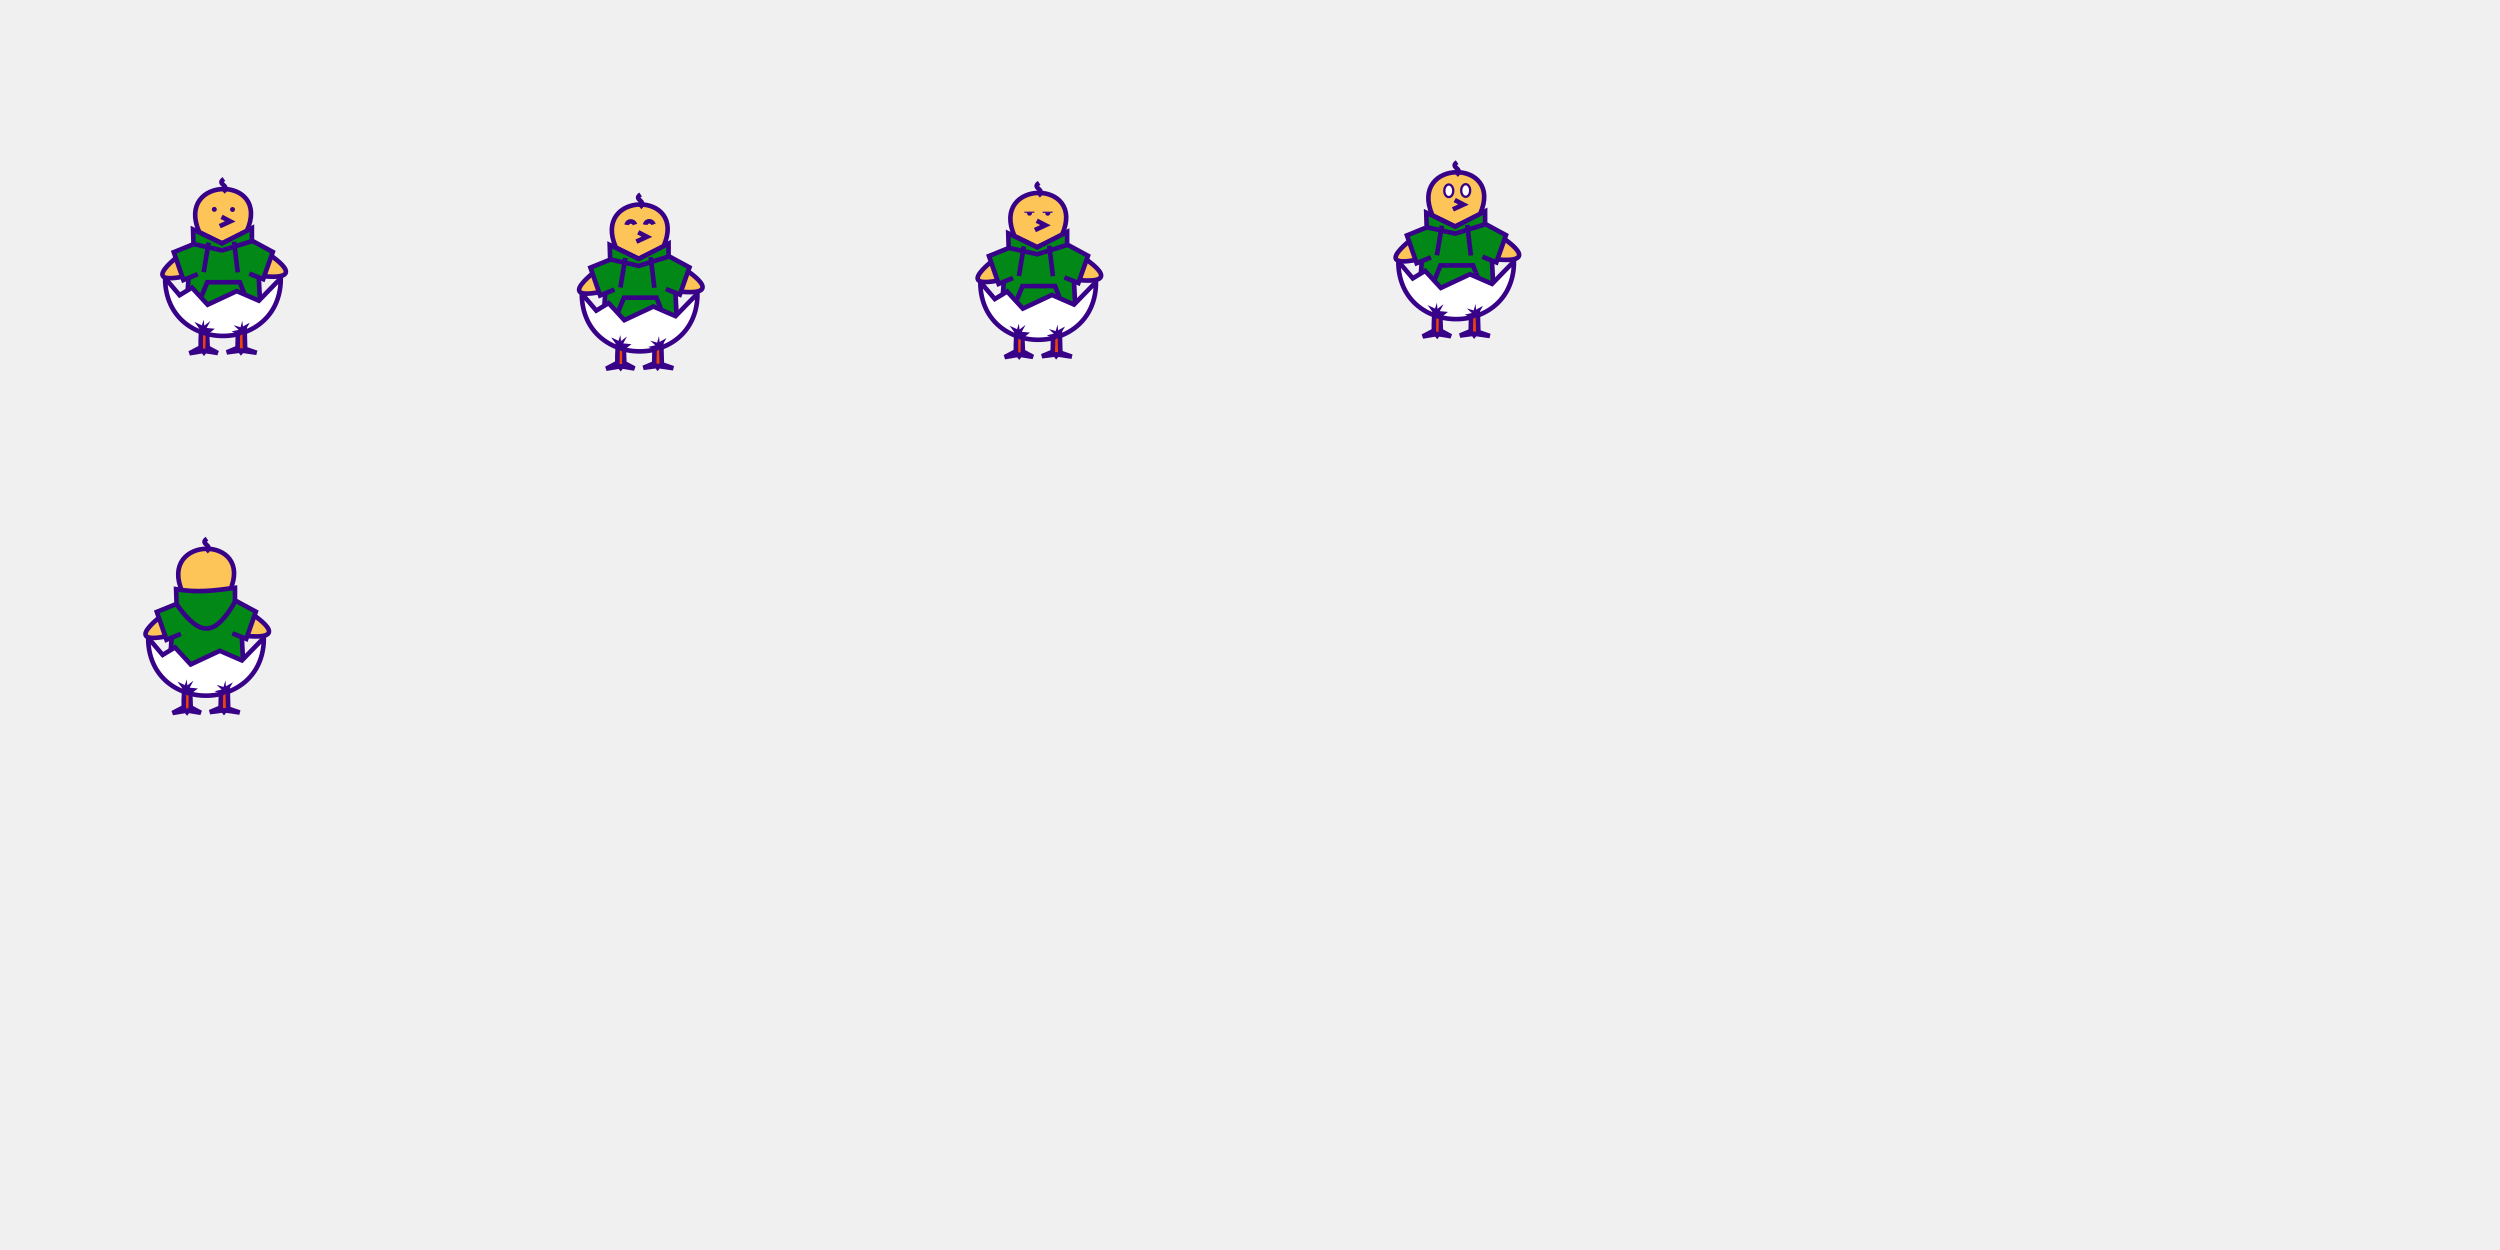
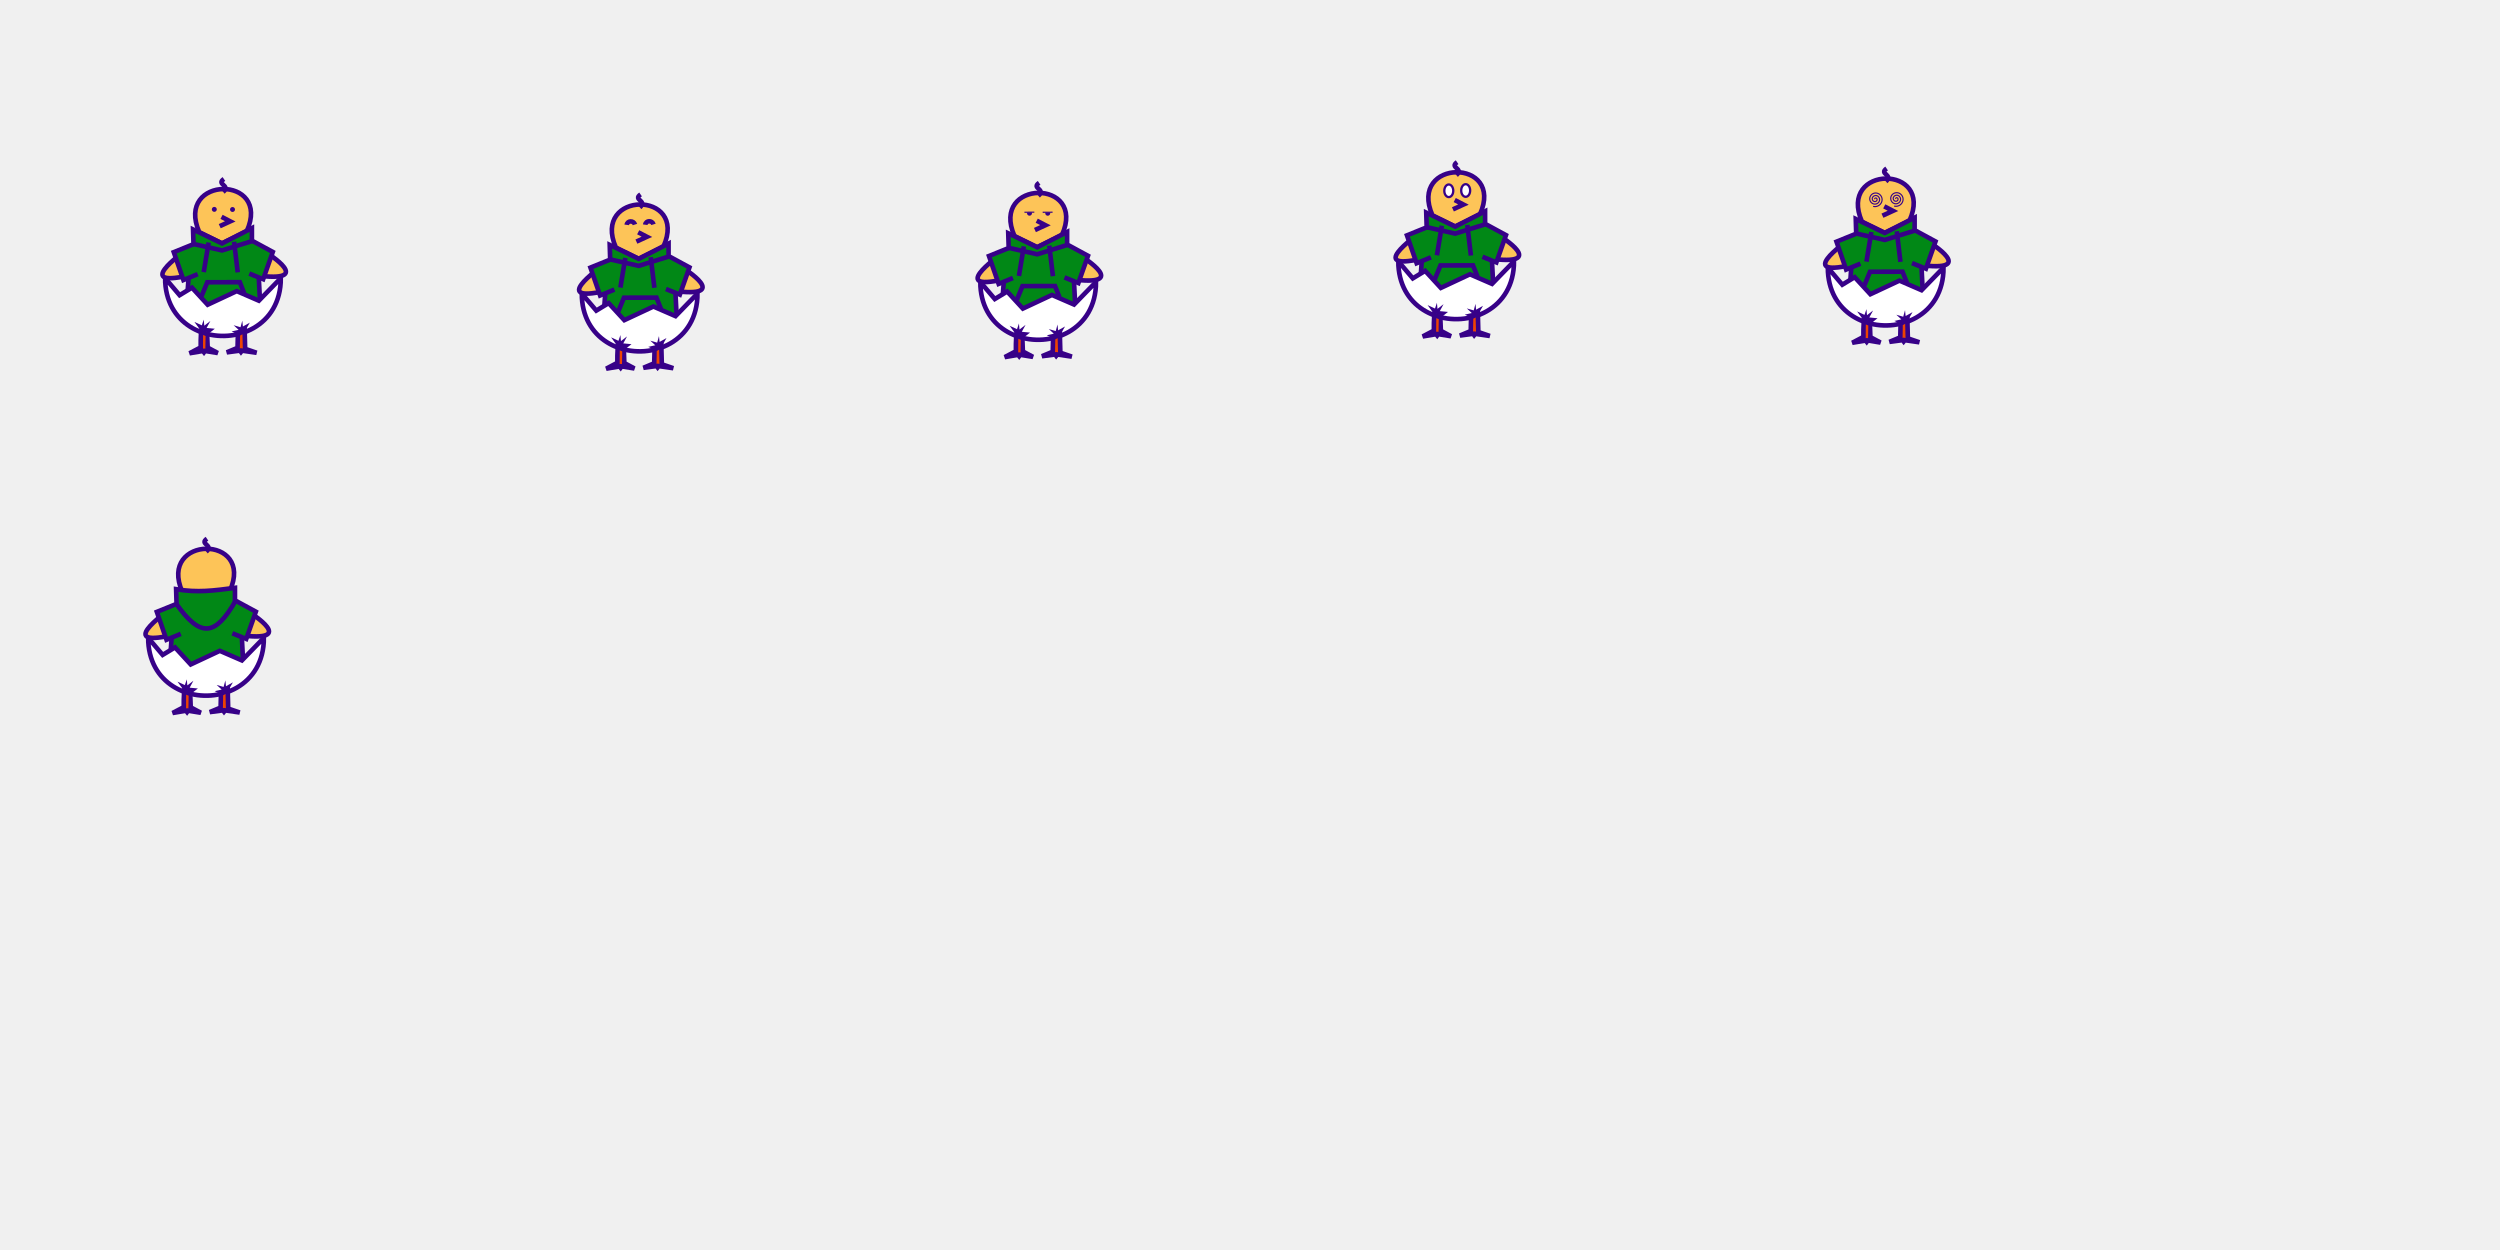
<svg xmlns="http://www.w3.org/2000/svg" xmlns:xlink="http://www.w3.org/1999/xlink" width="6480" height="3240" viewBox="0 0 540 270" version="1.1" id="svg1">
  <defs id="defs1">
    <linearGradient id="swatch44">
      <stop style="stop-color:#ff80f1;stop-opacity:1;" offset="0" id="stop44" />
    </linearGradient>
    <linearGradient id="swatch43">
      <stop style="stop-color:#ff80f1;stop-opacity:1;" offset="0" id="stop43" />
    </linearGradient>
    <pattern xlink:href="#pattern12" preserveAspectRatio="xMidYMid" id="pattern15" patternTransform="translate(-4.2089842e-6,-2.1347655e-5)" />
    <pattern xlink:href="#pattern11" preserveAspectRatio="xMidYMid" id="pattern13" patternTransform="translate(-4.2089842e-6,-1.1347656e-5)" />
    <pattern patternUnits="userSpaceOnUse" width="145.163" height="23.961" patternTransform="translate(194.6471,528.9346)" preserveAspectRatio="xMidYMid" id="pattern11">
      <rect style="fill:#ffffff;stroke:#6002ee;stroke-width:12;stroke-dasharray:none" id="rect11-6" width="133.163" height="11.961" x="6" y="6" rx="18" />
    </pattern>
    <pattern patternUnits="userSpaceOnUse" width="145.163" height="23.961" patternTransform="translate(194.6471,528.9346)" preserveAspectRatio="xMidYMid" id="pattern12">
      <rect style="fill:url(#pattern13);stroke:none" width="145.163" height="23.961" x="0" y="0" id="rect12" />
    </pattern>
    <pattern patternUnits="userSpaceOnUse" width="145.163" height="23.961" patternTransform="translate(194.6471,528.9346)" preserveAspectRatio="xMidYMid" id="pattern14">
      <rect style="fill:url(#pattern15);stroke:none" width="145.163" height="23.961" x="0" y="0" id="rect13" />
    </pattern>
  </defs>
  <g id="layer1">
    <path style="fill:#018816;fill-opacity:1;stroke:#370188;stroke-width:1;stroke-dasharray:none;stroke-opacity:1" d="m 40.908,57.404 -0.771,11.231 16.226,0.436 -0.637,-12.471 z" id="path25-4" />
    <path style="fill:#ffffff;fill-opacity:1;stroke:#370188;stroke-width:1;stroke-dasharray:none;stroke-opacity:1" d="m 35.661,60.065 c 0,4.987 2.239,8.481 5.377,10.484 0.747,0.476 1.544,0.869 2.374,1.176 7.344,2.72 17.256,-1.167 17.248,-11.66 l -4.746,4.884 -4.772,-2.071 -6.286,2.942 -3.388,-3.682 -2.674,1.62 z" id="path1-8" />
    <path style="fill:#370189;fill-opacity:1;stroke:#370188;stroke-width:0;stroke-dasharray:none;stroke-opacity:1" d="m 43.197,71.194 -1.205,-1.661 1.597,0.741 0.418,-1.237 0.119,1.305 1.313,-1.008 -0.811,1.501 1.774,0.172 -1.163,0.913 z" id="path3-2" />
    <path style="fill:#370189;fill-opacity:1;stroke:#370188;stroke-width:0;stroke-dasharray:none;stroke-opacity:1" d="m 53.007,71.363 0.956,-1.678 -1.495,0.836 -0.129,-1.259 -0.389,1.415 -1.488,-0.43 1.074,1 -1.506,0.341 1.418,0.719 z" id="path3-1-5" />
    <path style="fill:#ee4302;fill-opacity:1;stroke:#370188;stroke-width:1;stroke-dasharray:none;stroke-opacity:1" d="m 43.384,71.613 c -0.029,0.261 -0.035,3.427 -0.035,3.427 l -2.412,1.264 2.888,-0.488 0.234,0.286 0.221,-0.294 2.757,0.446 -2.181,-1.169 c 0,0 0.022,-2.829 0.004,-2.867 z" id="path7-8" />
    <path style="fill:#ee4302;fill-opacity:1;stroke:#370188;stroke-width:1;stroke-dasharray:none;stroke-opacity:1" d="m 52.845,71.381 0.107,3.971 2.479,0.848 -3.143,-0.458 -0.234,0.286 -0.221,-0.294 -2.859,0.378 2.336,-0.977 c 0,0 0.052,-2.899 0.057,-2.959 z" id="path7-4-0" />
    <path style="fill:none;fill-opacity:1;stroke:#370188;stroke-width:1;stroke-dasharray:none;stroke-opacity:1" d="m 43.541,63.954 1.23,-2.985 7.025,-0.017 0.962,2.422" id="path19-60" />
    <path style="fill:#fdc458;fill-opacity:1;stroke:#370188;stroke-width:1;stroke-dasharray:none;stroke-opacity:1" d="m 39.874,54.271 c 0,0 -12.117,8.57 2.191,4.91 z" id="path17-0" />
    <path style="fill:#fdc458;fill-opacity:1;stroke:#370188;stroke-width:1;stroke-dasharray:none;stroke-opacity:1" d="m 57.591,54.598 c 0,0 10.804,6.674 -2.373,4.858 z" id="path16-7" />
    <path style="fill:#fdc458;fill-opacity:1;stroke:#370188;stroke-width:1;stroke-dasharray:none;stroke-opacity:1" d="m 53.301,49.937 c 5.488,-12.265 -15.632,-12.077 -10.265,0.203 l 4.911,2.424 z" id="path23-5" />
    <path style="fill:#018816;fill-opacity:1;stroke:#370188;stroke-width:1;stroke-dasharray:none;stroke-opacity:1" d="m 42.708,59.217 -3.087,1.275 -2.086,-6.027 4.259,-1.721 -0.096,-3.178 6.26,3.017 6.453,-3.306 v 2.697 l 4.511,2.448 -2.076,5.887 -3.002,-1.215" id="path12-0" />
    <circle style="fill:#370188;fill-opacity:1;stroke:none;stroke-width:2.562;stroke-dasharray:none;stroke-opacity:1" id="path9-8" cx="46.29" cy="45.224" r="0.537" />
    <circle style="fill:#370188;fill-opacity:1;stroke:none;stroke-width:2.562;stroke-dasharray:none;stroke-opacity:1" id="path9-4" cx="50.225" cy="45.251" r="0.537" />
    <path style="fill:none;fill-opacity:1;stroke:#370188;stroke-width:1;stroke-dasharray:none;stroke-opacity:1" d="m 41.699,52.679 6.26,1.412 6.613,-2.054" id="path22-1" />
    <path style="fill:none;fill-opacity:1;stroke:#370188;stroke-width:1;stroke-dasharray:none;stroke-opacity:1" d="m 45.067,52.381 -1.062,6.396" id="path10-79" />
    <path style="fill:none;fill-opacity:1;stroke:#370188;stroke-width:1;stroke-dasharray:none;stroke-opacity:1" d="m 50.56,52.221 0.788,6.607" id="path11-71" />
    <path style="fill:none;fill-opacity:1;stroke:#370188;stroke-width:1;stroke-dasharray:none;stroke-opacity:1" d="m 47.85,46.839 1.884,0.975 -2.274,1.04" id="path24-70" />
    <path style="fill:none;fill-opacity:1;stroke:#370188;stroke-width:1;stroke-dasharray:none;stroke-opacity:1" d="m 48.201,41.463 c 1.703,-1.483 -1.593,-1.593 0.165,-2.801" id="path26-0" />
    <path style="fill:#018816;fill-opacity:1;stroke:#370188;stroke-width:1;stroke-dasharray:none;stroke-opacity:1" d="m 307.277,53.772 -0.771,11.231 16.226,0.436 -0.637,-12.471 z" id="path25-4-5" />
    <path style="fill:#ffffff;fill-opacity:1;stroke:#370188;stroke-width:1;stroke-dasharray:none;stroke-opacity:1" d="m 302.03,56.433 c 0,4.987 2.239,8.481 5.377,10.484 0.747,0.476 1.544,0.869 2.374,1.176 7.344,2.72 17.256,-1.167 17.248,-11.66 l -4.746,4.884 -4.772,-2.071 -6.286,2.942 -3.388,-3.682 -2.674,1.62 z" id="path1-8-6" />
    <path style="fill:#370189;fill-opacity:1;stroke:#370188;stroke-width:0;stroke-dasharray:none;stroke-opacity:1" d="m 309.566,67.562 -1.205,-1.661 1.597,0.741 0.418,-1.237 0.119,1.305 1.313,-1.008 -0.811,1.501 1.774,0.172 -1.163,0.913 z" id="path3-2-5" />
    <path style="fill:#370189;fill-opacity:1;stroke:#370188;stroke-width:0;stroke-dasharray:none;stroke-opacity:1" d="m 319.375,67.731 0.956,-1.678 -1.495,0.836 -0.129,-1.259 -0.389,1.415 -1.488,-0.43 1.074,1 -1.506,0.341 1.418,0.719 z" id="path3-1-5-4" />
    <path style="fill:#ee4302;fill-opacity:1;stroke:#370188;stroke-width:1;stroke-dasharray:none;stroke-opacity:1" d="m 309.753,67.981 c -0.029,0.261 -0.035,3.427 -0.035,3.427 l -2.412,1.264 2.888,-0.488 0.234,0.286 0.221,-0.294 2.757,0.446 -2.181,-1.169 c 0,0 0.022,-2.829 0.004,-2.867 z" id="path7-8-04" />
    <path style="fill:#ee4302;fill-opacity:1;stroke:#370188;stroke-width:1;stroke-dasharray:none;stroke-opacity:1" d="m 319.214,67.749 0.107,3.971 2.479,0.848 -3.143,-0.458 -0.234,0.286 -0.221,-0.294 -2.859,0.378 2.336,-0.977 c 0,0 0.052,-2.899 0.057,-2.959 z" id="path7-4-0-0" />
    <path style="fill:none;fill-opacity:1;stroke:#370188;stroke-width:1;stroke-dasharray:none;stroke-opacity:1" d="m 309.91,60.322 1.23,-2.985 7.025,-0.017 0.962,2.422" id="path19-60-4" />
    <path style="fill:#fdc458;fill-opacity:1;stroke:#370188;stroke-width:1;stroke-dasharray:none;stroke-opacity:1" d="m 306.243,50.64 c 0,0 -12.117,8.57 2.191,4.91 z" id="path17-0-4" />
    <path style="fill:#fdc458;fill-opacity:1;stroke:#370188;stroke-width:1;stroke-dasharray:none;stroke-opacity:1" d="m 323.96,50.967 c 0,0 10.804,6.674 -2.373,4.858 z" id="path16-7-3" />
    <path style="fill:#fdc458;fill-opacity:1;stroke:#370188;stroke-width:1;stroke-dasharray:none;stroke-opacity:1" d="m 319.67,46.305 c 5.488,-12.265 -15.632,-12.077 -10.265,0.203 l 4.911,2.424 z" id="path23-5-43" />
    <path style="fill:#018816;fill-opacity:1;stroke:#370188;stroke-width:1;stroke-dasharray:none;stroke-opacity:1" d="m 309.077,55.585 -3.087,1.275 -2.086,-6.027 4.259,-1.721 -0.096,-3.178 6.26,3.017 6.453,-3.306 v 2.697 l 4.511,2.448 -2.076,5.887 -3.002,-1.215" id="path12-0-7" />
    <path style="fill:none;fill-opacity:1;stroke:#370188;stroke-width:1;stroke-dasharray:none;stroke-opacity:1" d="m 308.068,49.048 6.26,1.412 6.613,-2.054" id="path22-1-2" />
    <path style="fill:none;fill-opacity:1;stroke:#370188;stroke-width:1;stroke-dasharray:none;stroke-opacity:1" d="m 311.436,48.749 -1.062,6.396" id="path10-79-3" />
    <path style="fill:none;fill-opacity:1;stroke:#370188;stroke-width:1;stroke-dasharray:none;stroke-opacity:1" d="m 316.928,48.59 0.788,6.607" id="path11-71-9" />
    <path style="fill:none;fill-opacity:1;stroke:#370188;stroke-width:1;stroke-dasharray:none;stroke-opacity:1" d="m 314.219,43.208 1.884,0.975 -2.274,1.04" id="path24-70-3" />
    <path style="fill:none;fill-opacity:1;stroke:#370188;stroke-width:1;stroke-dasharray:none;stroke-opacity:1" d="m 314.57,37.832 c 1.703,-1.483 -1.593,-1.593 0.165,-2.801" id="path26-0-54" />
    <ellipse style="fill:#ffffff;fill-opacity:1;stroke:#370188;stroke-width:0.5;stroke-dasharray:none;stroke-opacity:1" id="path9-9" cx="312.937" cy="41.209" rx="0.968" ry="1.362" />
    <ellipse style="fill:#ffffff;fill-opacity:1;stroke:#370188;stroke-width:0.5;stroke-dasharray:none;stroke-opacity:1" id="path9-2-0" cx="316.587" cy="41.147" rx="0.968" ry="1.365" />
    <path style="fill:#018816;fill-opacity:1;stroke:#370188;stroke-width:1;stroke-dasharray:none;stroke-opacity:1" d="m 130.908,60.737 -0.771,11.231 16.226,0.436 -0.637,-12.471 z" id="path25-4-0" />
    <path style="fill:#ffffff;fill-opacity:1;stroke:#370188;stroke-width:1;stroke-dasharray:none;stroke-opacity:1" d="m 125.661,63.398 c 0,4.987 2.239,8.481 5.377,10.484 0.747,0.476 1.544,0.869 2.374,1.176 7.344,2.72 17.256,-1.167 17.248,-11.66 l -4.746,4.884 -4.772,-2.071 -6.286,2.942 -3.388,-3.682 -2.674,1.62 z" id="path1-8-5" />
    <path style="fill:#370189;fill-opacity:1;stroke:#370188;stroke-width:0;stroke-dasharray:none;stroke-opacity:1" d="m 133.197,74.527 -1.205,-1.661 1.597,0.741 0.418,-1.237 0.119,1.305 1.313,-1.008 -0.811,1.501 1.774,0.172 -1.163,0.913 z" id="path3-2-0" />
    <path style="fill:#370189;fill-opacity:1;stroke:#370188;stroke-width:0;stroke-dasharray:none;stroke-opacity:1" d="m 143.007,74.696 0.956,-1.678 -1.495,0.836 -0.129,-1.259 -0.389,1.415 -1.488,-0.43 1.074,1 -1.506,0.341 1.418,0.719 z" id="path3-1-5-5" />
    <path style="fill:#ee4302;fill-opacity:1;stroke:#370188;stroke-width:1;stroke-dasharray:none;stroke-opacity:1" d="m 133.384,74.946 c -0.029,0.261 -0.035,3.427 -0.035,3.427 l -2.412,1.264 2.888,-0.488 0.234,0.286 0.221,-0.294 2.757,0.446 -2.181,-1.169 c 0,0 0.022,-2.829 0.004,-2.867 z" id="path7-8-7" />
    <path style="fill:#ee4302;fill-opacity:1;stroke:#370188;stroke-width:1;stroke-dasharray:none;stroke-opacity:1" d="m 142.845,74.714 0.107,3.971 2.479,0.848 -3.143,-0.458 -0.234,0.286 -0.221,-0.294 -2.859,0.378 2.336,-0.977 c 0,0 0.052,-2.899 0.057,-2.959 z" id="path7-4-0-4" />
    <path style="fill:none;fill-opacity:1;stroke:#370188;stroke-width:1;stroke-dasharray:none;stroke-opacity:1" d="m 133.541,67.287 1.23,-2.985 7.025,-0.017 0.962,2.422" id="path19-60-8" />
    <path style="fill:#fdc458;fill-opacity:1;stroke:#370188;stroke-width:1;stroke-dasharray:none;stroke-opacity:1" d="m 129.874,57.605 c 0,0 -12.117,8.57 2.191,4.91 z" id="path17-0-0" />
    <path style="fill:#fdc458;fill-opacity:1;stroke:#370188;stroke-width:1;stroke-dasharray:none;stroke-opacity:1" d="m 147.591,57.932 c 0,0 10.804,6.674 -2.373,4.858 z" id="path16-7-6" />
    <path style="fill:#fdc458;fill-opacity:1;stroke:#370188;stroke-width:1;stroke-dasharray:none;stroke-opacity:1" d="m 143.301,53.27 c 5.488,-12.265 -15.632,-12.077 -10.265,0.203 l 4.911,2.424 z" id="path23-5-0" />
    <path style="fill:#018816;fill-opacity:1;stroke:#370188;stroke-width:1;stroke-dasharray:none;stroke-opacity:1" d="m 132.708,62.55 -3.087,1.275 -2.086,-6.027 4.259,-1.721 -0.096,-3.178 6.26,3.017 6.453,-3.306 v 2.697 l 4.511,2.448 -2.076,5.887 -3.002,-1.215" id="path12-0-59" />
    <path style="fill:none;fill-opacity:1;stroke:#370188;stroke-width:1;stroke-dasharray:none;stroke-opacity:1" d="m 131.699,56.013 6.26,1.412 6.613,-2.054" id="path22-1-3" />
    <path style="fill:none;fill-opacity:1;stroke:#370188;stroke-width:1;stroke-dasharray:none;stroke-opacity:1" d="m 135.067,55.714 -1.062,6.396" id="path10-79-76" />
    <path style="fill:none;fill-opacity:1;stroke:#370188;stroke-width:1;stroke-dasharray:none;stroke-opacity:1" d="m 140.56,55.555 0.788,6.607" id="path11-71-2" />
    <path style="fill:none;fill-opacity:1;stroke:#370188;stroke-width:1;stroke-dasharray:none;stroke-opacity:1" d="m 137.85,50.173 1.884,0.975 -2.274,1.04" id="path24-70-98" />
    <path style="fill:none;fill-opacity:1;stroke:#370188;stroke-width:1;stroke-dasharray:none;stroke-opacity:1" d="m 138.201,44.797 c 1.703,-1.483 -1.593,-1.593 0.165,-2.801" id="path26-0-5" />
    <path style="fill:#018816;fill-opacity:1;stroke:#370188;stroke-width:1;stroke-dasharray:none;stroke-opacity:1" d="m 216.992,58.235 -0.771,11.231 16.226,0.436 -0.637,-12.471 z" id="path25-4-7" />
    <path style="fill:#ffffff;fill-opacity:1;stroke:#370188;stroke-width:1;stroke-dasharray:none;stroke-opacity:1" d="m 211.744,60.896 c 0,4.987 2.239,8.481 5.377,10.484 0.747,0.476 1.544,0.869 2.374,1.176 7.344,2.72 17.256,-1.167 17.248,-11.66 l -4.746,4.884 -4.772,-2.071 -6.286,2.942 -3.388,-3.682 -2.674,1.62 z" id="path1-8-8" />
    <path style="fill:#370189;fill-opacity:1;stroke:#370188;stroke-width:0;stroke-dasharray:none;stroke-opacity:1" d="m 219.281,72.025 -1.205,-1.661 1.597,0.741 0.418,-1.237 0.119,1.305 1.313,-1.008 -0.811,1.501 1.774,0.172 -1.163,0.913 z" id="path3-2-6" />
    <path style="fill:#370189;fill-opacity:1;stroke:#370188;stroke-width:0;stroke-dasharray:none;stroke-opacity:1" d="m 229.09,72.194 0.956,-1.678 -1.495,0.836 -0.129,-1.259 -0.389,1.415 -1.488,-0.43 1.074,1 -1.506,0.341 1.418,0.719 z" id="path3-1-5-6" />
    <path style="fill:#ee4302;fill-opacity:1;stroke:#370188;stroke-width:1;stroke-dasharray:none;stroke-opacity:1" d="m 219.468,72.444 c -0.029,0.261 -0.035,3.427 -0.035,3.427 l -2.412,1.264 2.888,-0.488 0.234,0.286 0.221,-0.294 2.757,0.446 -2.181,-1.169 c 0,0 0.022,-2.829 0.004,-2.867 z" id="path7-8-0" />
    <path style="fill:#ee4302;fill-opacity:1;stroke:#370188;stroke-width:1;stroke-dasharray:none;stroke-opacity:1" d="m 228.929,72.212 0.107,3.971 2.479,0.848 -3.143,-0.458 -0.234,0.286 -0.221,-0.294 -2.859,0.378 2.336,-0.977 c 0,0 0.052,-2.899 0.057,-2.959 z" id="path7-4-0-6" />
    <path style="fill:none;fill-opacity:1;stroke:#370188;stroke-width:1;stroke-dasharray:none;stroke-opacity:1" d="m 219.625,64.785 1.23,-2.985 7.025,-0.017 0.962,2.422" id="path19-60-5" />
    <path style="fill:#fdc458;fill-opacity:1;stroke:#370188;stroke-width:1;stroke-dasharray:none;stroke-opacity:1" d="m 215.957,55.102 c 0,0 -12.117,8.57 2.191,4.91 z" id="path17-0-7" />
    <path style="fill:#fdc458;fill-opacity:1;stroke:#370188;stroke-width:1;stroke-dasharray:none;stroke-opacity:1" d="m 233.675,55.43 c 0,0 10.804,6.674 -2.373,4.858 z" id="path16-7-9" />
    <path style="fill:#fdc458;fill-opacity:1;stroke:#370188;stroke-width:1;stroke-dasharray:none;stroke-opacity:1" d="m 229.384,50.768 c 5.488,-12.265 -15.632,-12.077 -10.265,0.203 l 4.911,2.424 z" id="path23-5-3" />
    <path style="fill:#018816;fill-opacity:1;stroke:#370188;stroke-width:1;stroke-dasharray:none;stroke-opacity:1" d="m 218.791,60.048 -3.087,1.275 -2.086,-6.027 4.259,-1.721 -0.096,-3.178 6.26,3.017 6.453,-3.306 v 2.697 l 4.511,2.448 -2.076,5.887 -3.002,-1.215" id="path12-0-5" />
    <path style="fill:#370188;fill-opacity:1;stroke:none;stroke-width:2.562;stroke-dasharray:none;stroke-opacity:1" id="path9-8-0" d="m 222.878,45.872 a 0.537,0.537 0 0 1 -0.184,0.615 0.537,0.537 0 0 1 -0.642,0 0.537,0.537 0 0 1 -0.184,-0.615 z" />
    <path style="fill:none;fill-opacity:1;stroke:#370188;stroke-width:1;stroke-dasharray:none;stroke-opacity:1" d="m 217.782,53.51 6.26,1.412 6.613,-2.054" id="path22-1-6" />
    <path style="fill:none;fill-opacity:1;stroke:#370188;stroke-width:1;stroke-dasharray:none;stroke-opacity:1" d="m 221.15,53.212 -1.062,6.396" id="path10-79-7" />
    <path style="fill:none;fill-opacity:1;stroke:#370188;stroke-width:1;stroke-dasharray:none;stroke-opacity:1" d="m 226.643,53.053 0.788,6.607" id="path11-71-1" />
    <path style="fill:none;fill-opacity:1;stroke:#370188;stroke-width:1;stroke-dasharray:none;stroke-opacity:1" d="m 223.933,47.67 1.884,0.975 -2.274,1.04" id="path24-70-9" />
    <path style="fill:none;fill-opacity:1;stroke:#370188;stroke-width:1;stroke-dasharray:none;stroke-opacity:1" d="m 224.284,42.295 c 1.703,-1.483 -1.593,-1.593 0.165,-2.801" id="path26-0-0" />
    <path style="fill:#370188;fill-opacity:1;stroke:#370188;stroke-width:0.25;stroke-linecap:butt;stroke-dasharray:none;stroke-opacity:1" d="m 221.277,45.843 2.135,-0.014" id="path18-6" />
    <path style="fill:#370188;fill-opacity:1;stroke:none;stroke-width:2.562;stroke-dasharray:none;stroke-opacity:1" id="path9-8-4" d="m 226.819,45.878 a 0.537,0.537 0 0 1 -0.184,0.615 0.537,0.537 0 0 1 -0.642,0 0.537,0.537 0 0 1 -0.184,-0.615 z" />
    <path style="fill:#370188;fill-opacity:1;stroke:#370188;stroke-width:0.25;stroke-linecap:butt;stroke-dasharray:none;stroke-opacity:1" d="m 225.219,45.849 2.135,-0.014" id="path18-6-1" />
    <path style="fill:none;stroke:#370188;stroke-width:1" d="m 135.371,48.574 c 0.126,-0.968 1.493,-1.001 1.786,-0.074" id="path1" />
    <path style="fill:none;stroke:#370188;stroke-width:1" d="m 139.371,48.54 c 0.126,-0.968 1.493,-1.001 1.786,-0.074" id="path1-0" />
    <path style="fill:#018816;fill-opacity:1;stroke:#370188;stroke-width:1;stroke-dasharray:none;stroke-opacity:1" d="m 37.25,135.105 -0.771,11.231 16.226,0.436 -0.637,-12.471 z" id="path25-4-4" />
    <path style="fill:#ffffff;fill-opacity:1;stroke:#370188;stroke-width:1;stroke-dasharray:none;stroke-opacity:1" d="m 32.002,137.766 c 0,4.987 2.239,8.481 5.377,10.484 0.747,0.476 1.544,0.869 2.374,1.176 7.344,2.72 17.256,-1.167 17.248,-11.66 l -4.746,4.884 -4.772,-2.071 -6.286,2.942 -3.388,-3.682 -2.674,1.62 z" id="path1-8-4" />
    <path style="fill:#370189;fill-opacity:1;stroke:#370188;stroke-width:0;stroke-dasharray:none;stroke-opacity:1" d="m 39.538,148.895 -1.205,-1.661 1.597,0.741 0.418,-1.237 0.119,1.305 1.313,-1.008 -0.811,1.501 1.774,0.172 -1.163,0.913 z" id="path3-2-7" />
    <path style="fill:#370189;fill-opacity:1;stroke:#370188;stroke-width:0;stroke-dasharray:none;stroke-opacity:1" d="m 49.348,149.064 0.956,-1.678 -1.495,0.836 -0.129,-1.259 -0.389,1.415 -1.488,-0.43 1.074,1 -1.506,0.341 1.418,0.719 z" id="path3-1-5-8" />
    <path style="fill:#ee4302;fill-opacity:1;stroke:#370188;stroke-width:1;stroke-dasharray:none;stroke-opacity:1" d="m 39.726,149.314 c -0.029,0.261 -0.035,3.427 -0.035,3.427 l -2.412,1.264 2.888,-0.488 0.234,0.286 0.221,-0.294 2.757,0.446 -2.181,-1.169 c 0,0 0.022,-2.829 0.004,-2.867 z" id="path7-8-8" />
    <path style="fill:#ee4302;fill-opacity:1;stroke:#370188;stroke-width:1;stroke-dasharray:none;stroke-opacity:1" d="m 49.187,149.082 0.107,3.971 2.479,0.848 -3.143,-0.458 -0.234,0.286 -0.221,-0.294 -2.859,0.378 2.336,-0.977 c 0,0 0.052,-2.899 0.057,-2.959 z" id="path7-4-0-5" />
    <path style="fill:#fdc458;fill-opacity:1;stroke:#370188;stroke-width:1;stroke-dasharray:none;stroke-opacity:1" d="m 36.215,131.972 c 0,0 -12.117,8.57 2.191,4.91 z" id="path17-0-8" />
    <path style="fill:#fdc458;fill-opacity:1;stroke:#370188;stroke-width:1;stroke-dasharray:none;stroke-opacity:1" d="m 53.932,132.3 c 0,0 10.804,6.674 -2.373,4.858 z" id="path16-7-8" />
    <path style="fill:#fdc458;fill-opacity:1;stroke:#370188;stroke-width:1;stroke-dasharray:none;stroke-opacity:1" d="m 49.642,127.638 c 5.488,-12.265 -15.632,-12.077 -10.265,0.203 l 4.911,2.424 z" id="path23-5-4" />
    <path style="fill:#018816;fill-opacity:1;stroke:#370188;stroke-width:1;stroke-dasharray:none;stroke-opacity:1" d="m 39.049,136.918 -3.087,1.275 -2.086,-6.027 4.259,-1.721 -0.096,-3.178 c 4.642,0.801 8.144,0.296 12.713,-0.289 v 2.697 l 4.511,2.448 -2.076,5.887 -3.002,-1.215" id="path12-0-3" />
    <path style="fill:none;fill-opacity:1;stroke:#370188;stroke-width:1;stroke-dasharray:none;stroke-opacity:1" d="m 38.04,130.38 c 5.255,7.399 8.4,7.13 12.873,-0.642" id="path22-1-1" />
    <path style="fill:none;fill-opacity:1;stroke:#370188;stroke-width:1;stroke-dasharray:none;stroke-opacity:1" d="m 44.542,119.164 c 1.703,-1.483 -1.593,-1.593 0.165,-2.801" id="path26-0-2" />
+     <path style="fill:#018816;fill-opacity:1;stroke:#370188;stroke-width:1;stroke-dasharray:none;stroke-opacity:1" d="m 400.055,55.139 -0.771,11.231 16.226,0.436 -0.637,-12.471 z" id="path25-4-5-7" />
+     <path style="fill:#ffffff;fill-opacity:1;stroke:#370188;stroke-width:1;stroke-dasharray:none;stroke-opacity:1" d="m 394.807,57.799 c 0,4.987 2.239,8.481 5.377,10.484 0.747,0.476 1.544,0.869 2.374,1.176 7.344,2.72 17.256,-1.167 17.248,-11.66 l -4.746,4.884 -4.772,-2.071 -6.286,2.942 -3.388,-3.682 -2.674,1.62 z" id="path1-8-6-7" />
+     <path style="fill:#370189;fill-opacity:1;stroke:#370188;stroke-width:0;stroke-dasharray:none;stroke-opacity:1" d="m 402.343,68.929 -1.205,-1.661 1.597,0.741 0.418,-1.237 0.119,1.305 1.313,-1.008 -0.811,1.501 1.774,0.172 -1.163,0.913 z" id="path3-2-5-8" />
+     <path style="fill:#370189;fill-opacity:1;stroke:#370188;stroke-width:0;stroke-dasharray:none;stroke-opacity:1" d="m 412.153,69.098 0.956,-1.678 -1.495,0.836 -0.129,-1.259 -0.389,1.415 -1.488,-0.43 1.074,1 -1.506,0.341 1.418,0.719 z" id="path3-1-5-4-1" />
+     <path style="fill:#ee4302;fill-opacity:1;stroke:#370188;stroke-width:1;stroke-dasharray:none;stroke-opacity:1" d="m 402.531,69.348 c -0.029,0.261 -0.035,3.427 -0.035,3.427 l -2.412,1.264 2.888,-0.488 0.234,0.286 0.221,-0.294 2.757,0.446 -2.181,-1.169 c 0,0 0.022,-2.829 0.004,-2.867 z" id="path7-8-04-0" />
+     <path style="fill:#ee4302;fill-opacity:1;stroke:#370188;stroke-width:1;stroke-dasharray:none;stroke-opacity:1" d="m 411.992,69.115 0.107,3.971 2.479,0.848 -3.143,-0.458 -0.234,0.286 -0.221,-0.294 -2.859,0.378 2.336,-0.977 c 0,0 0.052,-2.899 0.057,-2.959 z" id="path7-4-0-0-0" />
+     <path style="fill:none;fill-opacity:1;stroke:#370188;stroke-width:1;stroke-dasharray:none;stroke-opacity:1" d="m 402.688,61.689 1.23,-2.985 7.025,-0.017 0.962,2.422" id="path19-60-4-0" />
+     <path style="fill:#fdc458;fill-opacity:1;stroke:#370188;stroke-width:1;stroke-dasharray:none;stroke-opacity:1" d="m 399.02,52.006 c 0,0 -12.117,8.57 2.191,4.91 z" id="path17-0-4-3" />
+     <path style="fill:#fdc458;fill-opacity:1;stroke:#370188;stroke-width:1;stroke-dasharray:none;stroke-opacity:1" d="m 416.737,52.333 c 0,0 10.804,6.674 -2.373,4.858 z" id="path16-7-3-7" />
+     <path style="fill:#fdc458;fill-opacity:1;stroke:#370188;stroke-width:1;stroke-dasharray:none;stroke-opacity:1" d="m 412.447,47.672 c 5.488,-12.265 -15.632,-12.077 -10.265,0.203 l 4.911,2.424 z" id="path23-5-43-9" />
+     <path style="fill:#018816;fill-opacity:1;stroke:#370188;stroke-width:1;stroke-dasharray:none;stroke-opacity:1" d="m 401.854,56.951 -3.087,1.275 -2.086,-6.027 4.259,-1.721 -0.096,-3.178 6.26,3.017 6.453,-3.306 v 2.697 l 4.511,2.448 -2.076,5.887 -3.002,-1.215" id="path12-0-7-7" />
+     <path style="fill:none;fill-opacity:1;stroke:#370188;stroke-width:1;stroke-dasharray:none;stroke-opacity:1" d="m 400.845,50.414 6.26,1.412 6.613,-2.054" id="path22-1-2-3" />
+     <path style="fill:none;fill-opacity:1;stroke:#370188;stroke-width:1;stroke-dasharray:none;stroke-opacity:1" d="m 404.213,50.116 -1.062,6.396" id="path10-79-3-9" />
+     <path style="fill:none;fill-opacity:1;stroke:#370188;stroke-width:1;stroke-dasharray:none;stroke-opacity:1" d="m 409.706,49.956 0.788,6.607" id="path11-71-9-4" />
+     <path style="fill:none;fill-opacity:1;stroke:#370188;stroke-width:1;stroke-dasharray:none;stroke-opacity:1" d="m 406.996,44.574 1.884,0.975 -2.274,1.04" id="path24-70-3-3" />
+     <path style="fill:none;fill-opacity:1;stroke:#370188;stroke-width:1;stroke-dasharray:none;stroke-opacity:1" d="m 407.347,39.198 c 1.703,-1.483 -1.593,-1.593 0.165,-2.801" id="path26-0-54-6" />
+     <path style="fill:none;fill-rule:evenodd;stroke:#370188;stroke-width:0.478;stroke-dasharray:none;stroke-opacity:1" id="path2" d="m 386.858,38.612 c -0.131,-0.188 0.056,-0.415 0.236,-0.47 0.341,-0.104 0.66,0.183 0.72,0.506 0.09,0.485 -0.31,0.911 -0.776,0.97 -0.627,0.08 -1.163,-0.439 -1.22,-1.045 -0.072,-0.769 0.567,-1.417 1.315,-1.47 0.911,-0.065 1.671,0.695 1.72,1.585 0.058,1.053 -0.823,1.925 -1.854,1.97 -1.194,0.052 -2.18,-0.951 -2.22,-2.124 -0.046,-1.336 1.079,-2.435 2.394,-2.47 1.477,-0.04 2.69,1.207 2.72,2.663 0.034,1.619 -1.335,2.945 -2.933,2.97 -0.26,0.004 -0.52,-0.025 -0.773,-0.086" transform="matrix(0.5232406,0,0,0.5232406,202.5298,22.81398)" />
+     <path style="fill:none;fill-rule:evenodd;stroke:#370188;stroke-width:0.478;stroke-dasharray:none;stroke-opacity:1" id="path2-7" d="m 386.858,38.612 c -0.131,-0.188 0.056,-0.415 0.236,-0.47 0.341,-0.104 0.66,0.183 0.72,0.506 0.09,0.485 -0.31,0.911 -0.776,0.97 -0.627,0.08 -1.163,-0.439 -1.22,-1.045 -0.072,-0.769 0.567,-1.417 1.315,-1.47 0.911,-0.065 1.671,0.695 1.72,1.585 0.058,1.053 -0.823,1.925 -1.854,1.97 -1.194,0.052 -2.18,-0.951 -2.22,-2.124 -0.046,-1.336 1.079,-2.435 2.394,-2.47 1.477,-0.04 2.69,1.207 2.72,2.663 0.034,1.619 -1.335,2.945 -2.933,2.97 -0.26,0.004 -0.52,-0.025 -0.773,-0.086" transform="matrix(0.5232406,0,0,0.5232406,207.0611,22.74667)" />
  </g>
</svg>
